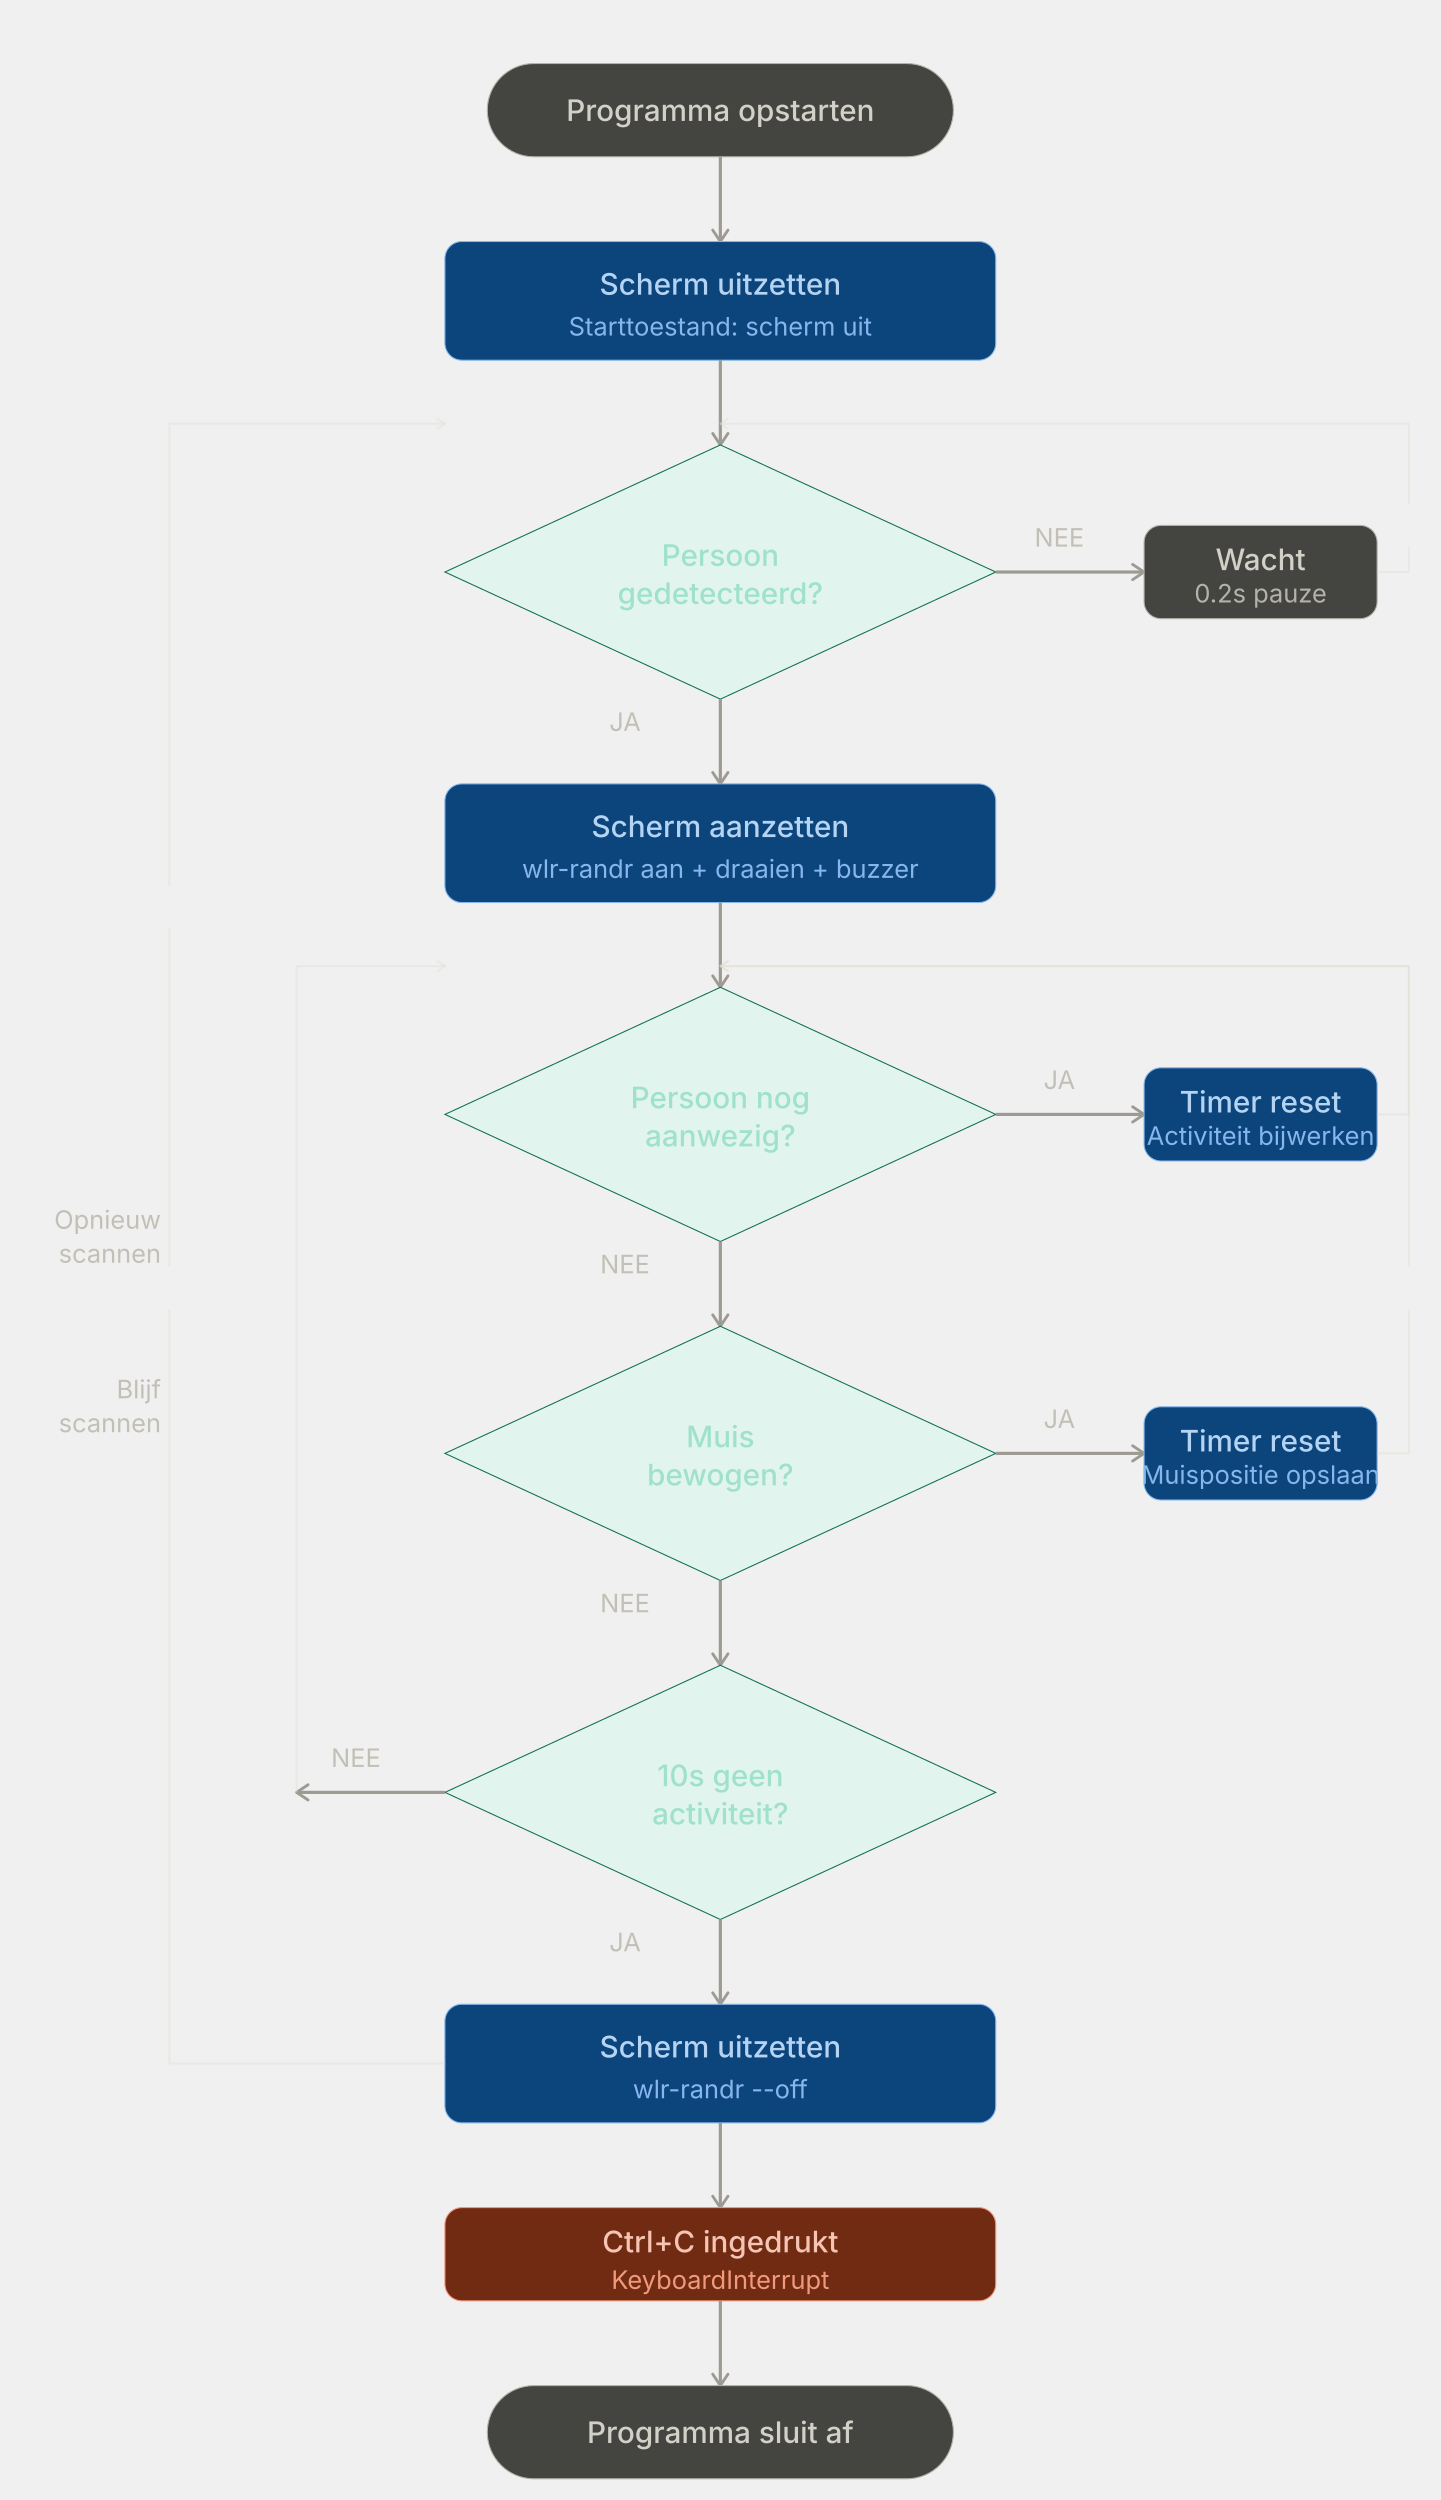
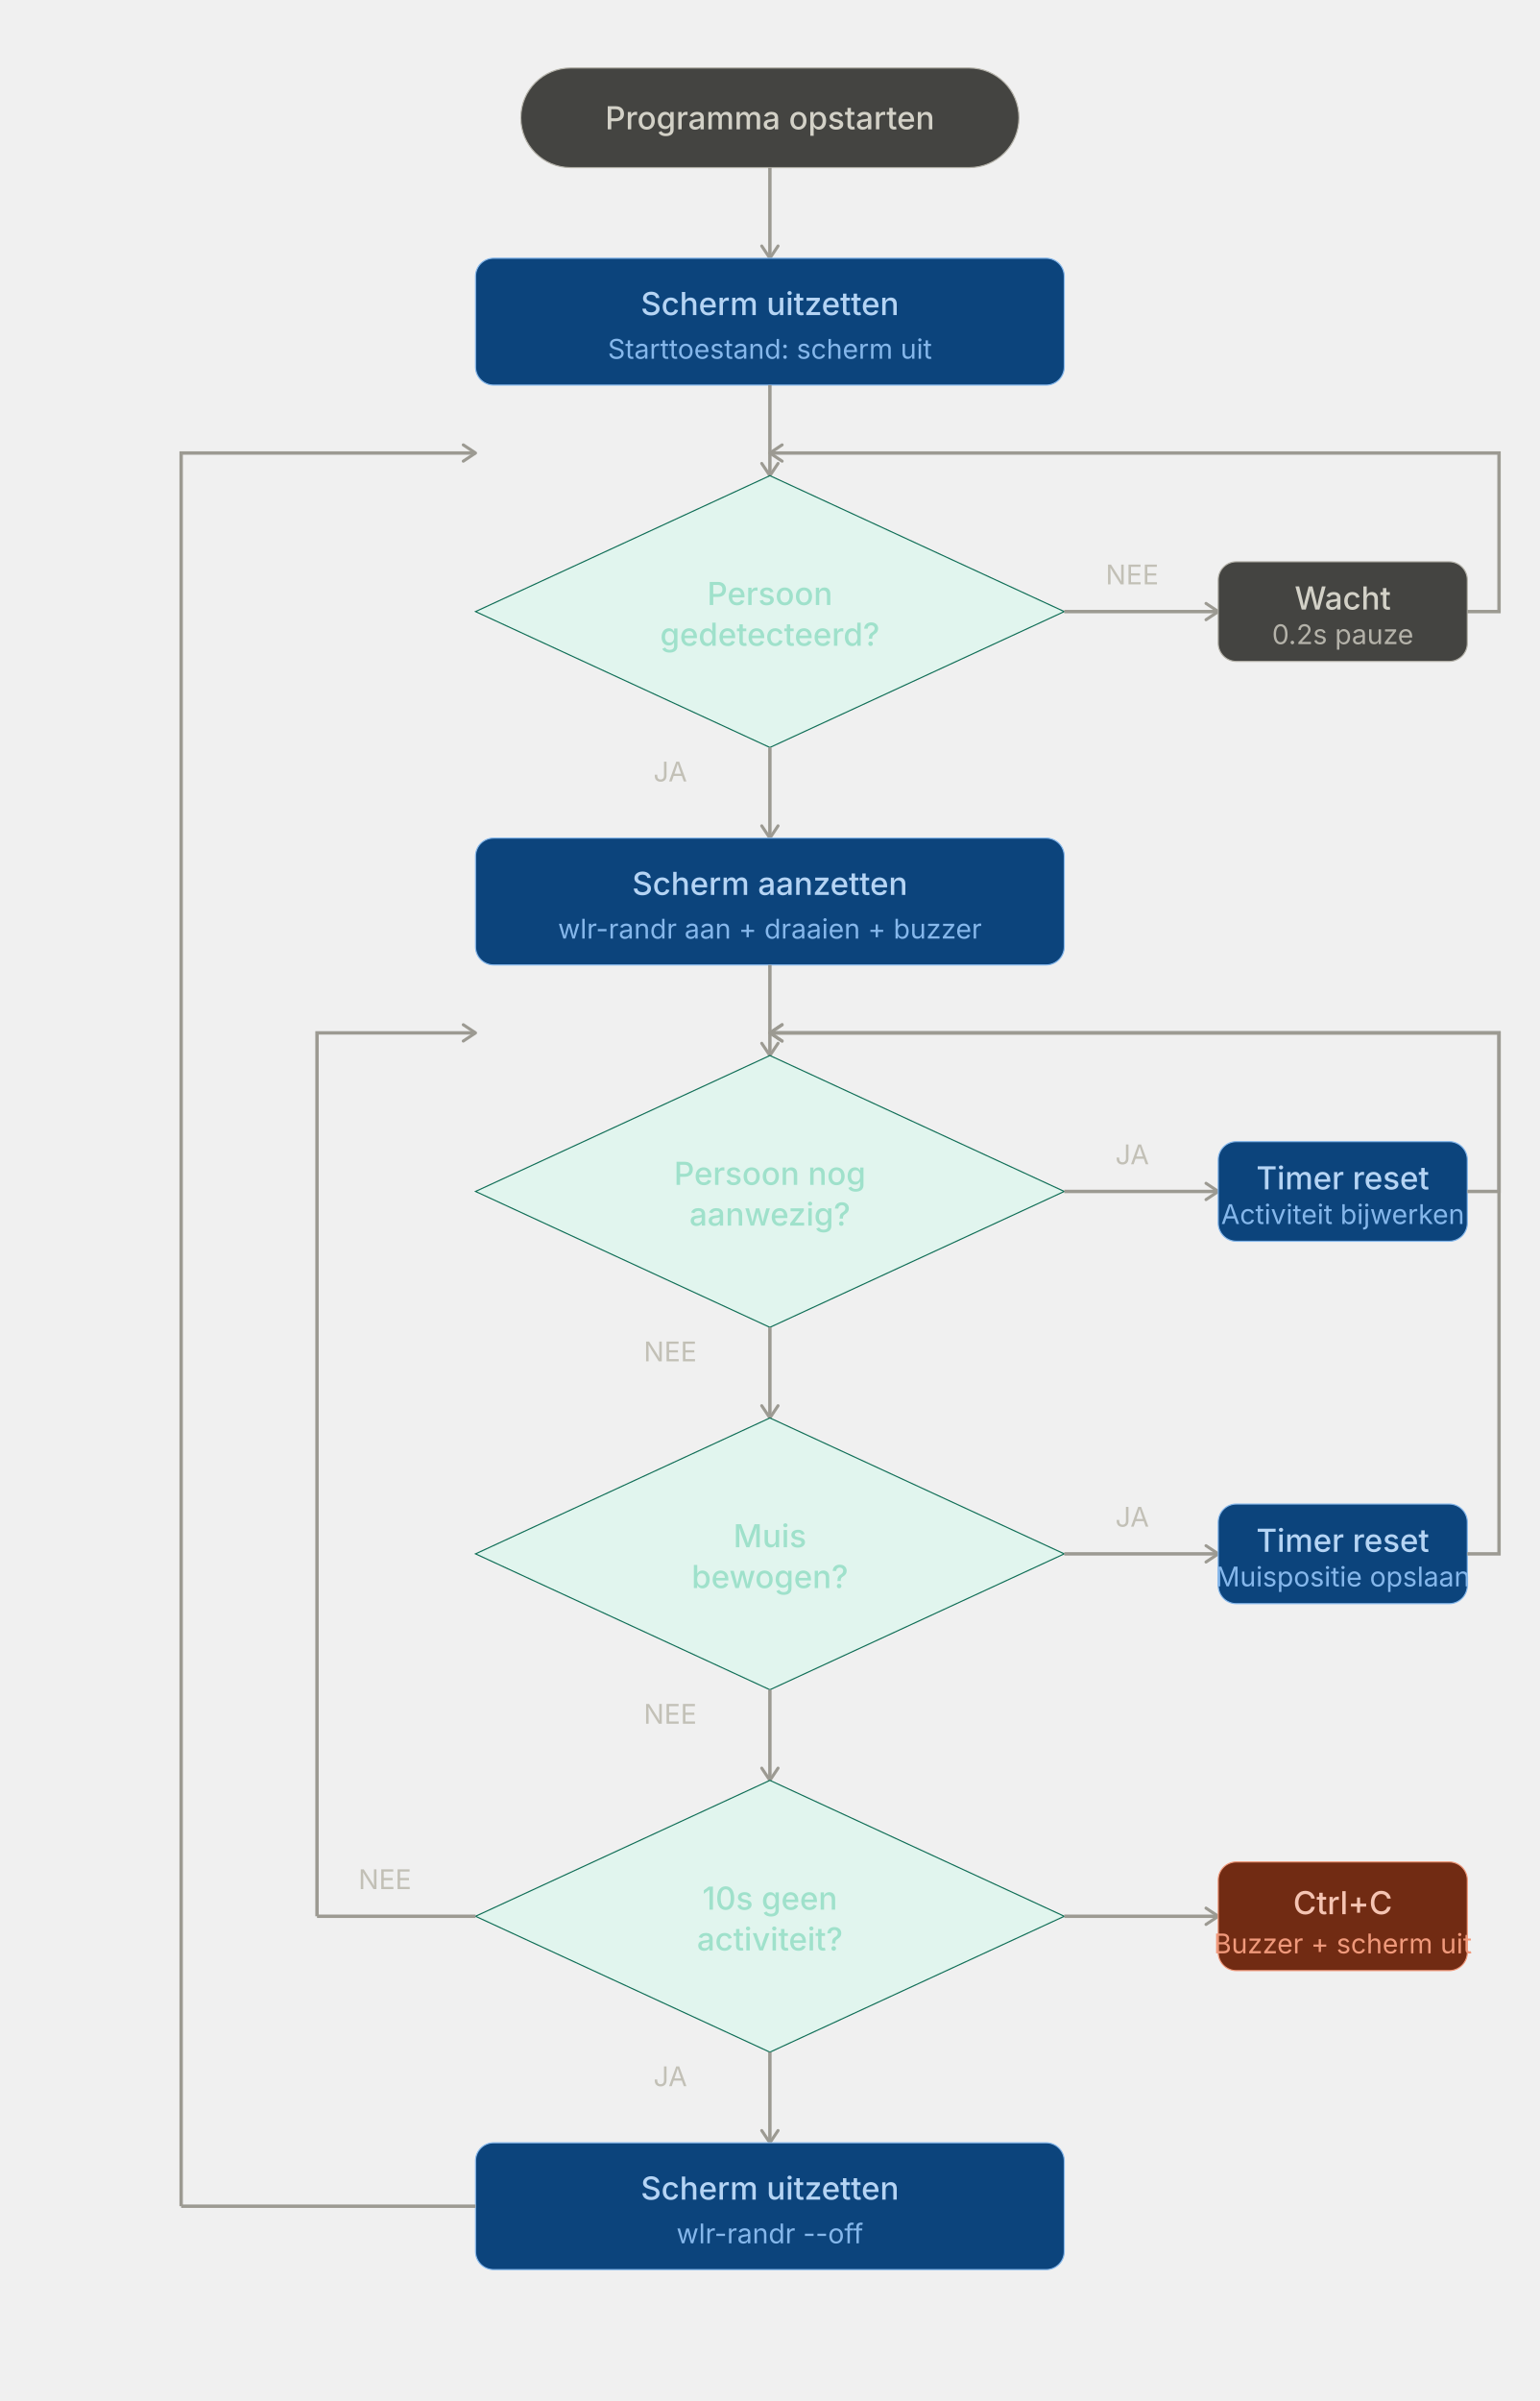
- <svg xmlns="http://www.w3.org/2000/svg" width="100%" viewBox="0 0 680 1180" role="img">
+ <svg xmlns="http://www.w3.org/2000/svg" width="100%" viewBox="0 0 680 1060" role="img">
  <defs>
    <marker id="arrow" viewBox="0 0 10 10" refX="8" refY="5" markerWidth="6" markerHeight="6" orient="auto-start-reverse">
      <path d="M2 1L8 5L2 9" fill="none" stroke="context-stroke" stroke-width="1.5" stroke-linecap="round" stroke-linejoin="round" />
    </marker>
-     <mask id="gap-mask" maskUnits="userSpaceOnUse">
-       <rect x="0" y="0" width="680" height="1180" fill="white" />
-       <rect x="595" y="238" width="80" height="20" fill="black" rx="2" />
-       <rect x="595" y="418" width="80" height="20" fill="black" rx="2" />
-       <rect x="595" y="598" width="80" height="20" fill="black" rx="2" />
-       <rect x="595" y="750" width="80" height="20" fill="black" rx="2" />
-       <rect x="18" y="418" width="72" height="20" fill="black" rx="2" />
-       <rect x="18" y="598" width="72" height="20" fill="black" rx="2" />
-     </mask>
  </defs>
  <g>
    <rect x="230" y="30" width="220" height="44" rx="22" fill="rgb(68,68,65)" stroke="rgb(180,178,169)" stroke-width="0.5" />
    <text x="340" y="52" text-anchor="middle" dominant-baseline="central" fill="rgb(211,209,199)" font-family="'Anthropic Sans', -apple-system, BlinkMacSystemFont, 'Segoe UI', sans-serif" font-size="14" font-weight="500">Programma opstarten</text>
  </g>
  <line x1="340" y1="74" x2="340" y2="114" stroke="rgb(156,154,146)" stroke-width="1.5" marker-end="url(#arrow)" />
  <g>
    <rect x="210" y="114" width="260" height="56" rx="8" fill="rgb(12,68,124)" stroke="rgb(133,183,235)" stroke-width="0.5" />
    <text x="340" y="134" text-anchor="middle" dominant-baseline="central" fill="rgb(181,212,244)" font-family="'Anthropic Sans', -apple-system, BlinkMacSystemFont, 'Segoe UI', sans-serif" font-size="14" font-weight="500">Scherm uitzetten</text>
    <text x="340" y="154" text-anchor="middle" dominant-baseline="central" fill="rgb(133,183,235)" font-family="'Anthropic Sans', -apple-system, BlinkMacSystemFont, 'Segoe UI', sans-serif" font-size="12">Starttoestand: scherm uit</text>
  </g>
  <line x1="340" y1="170" x2="340" y2="210" stroke="rgb(156,154,146)" stroke-width="1.5" marker-end="url(#arrow)" />
  <g>
    <path d="M340,210 L470,270 L340,330 L210,270 Z" fill="rgb(225,245,238)" stroke="rgb(15,110,86)" stroke-width="0.5" />
    <text x="340" y="262" text-anchor="middle" dominant-baseline="central" fill="rgb(159,225,203)" font-family="'Anthropic Sans', -apple-system, BlinkMacSystemFont, 'Segoe UI', sans-serif" font-size="14" font-weight="500">Persoon</text>
    <text x="340" y="280" text-anchor="middle" dominant-baseline="central" fill="rgb(159,225,203)" font-family="'Anthropic Sans', -apple-system, BlinkMacSystemFont, 'Segoe UI', sans-serif" font-size="14" font-weight="500">gedetecteerd?</text>
  </g>
-   <line x1="470" y1="270" x2="540" y2="270" stroke="rgb(156,154,146)" stroke-width="1.5" marker-end="url(#arrow)" />
+   <line x1="470" y1="270" x2="538" y2="270" stroke="rgb(156,154,146)" stroke-width="1.5" marker-end="url(#arrow)" />
  <text x="500" y="258" text-anchor="middle" fill="rgb(194,192,182)" font-family="'Anthropic Sans', -apple-system, BlinkMacSystemFont, 'Segoe UI', sans-serif" font-size="12">NEE</text>
  <g>
-     <rect x="540" y="248" width="110" height="44" rx="8" fill="rgb(68,68,65)" stroke="rgb(180,178,169)" stroke-width="0.5" />
-     <text x="595" y="264" text-anchor="middle" dominant-baseline="central" fill="rgb(211,209,199)" font-family="'Anthropic Sans', -apple-system, BlinkMacSystemFont, 'Segoe UI', sans-serif" font-size="14" font-weight="500">Wacht</text>
-     <text x="595" y="280" text-anchor="middle" dominant-baseline="central" fill="rgb(180,178,169)" font-family="'Anthropic Sans', -apple-system, BlinkMacSystemFont, 'Segoe UI', sans-serif" font-size="12">0.2s pauze</text>
+     <rect x="538" y="248" width="110" height="44" rx="8" fill="rgb(68,68,65)" stroke="rgb(180,178,169)" stroke-width="0.5" />
+     <text x="593" y="264" text-anchor="middle" dominant-baseline="central" fill="rgb(211,209,199)" font-family="'Anthropic Sans', -apple-system, BlinkMacSystemFont, 'Segoe UI', sans-serif" font-size="14" font-weight="500">Wacht</text>
+     <text x="593" y="280" text-anchor="middle" dominant-baseline="central" fill="rgb(180,178,169)" font-family="'Anthropic Sans', -apple-system, BlinkMacSystemFont, 'Segoe UI', sans-serif" font-size="12">0.2s pauze</text>
  </g>
-   <path d="M650 270 L665 270 L665 200 L340 200" fill="none" stroke="rgba(222,220,209,0.4)" stroke-width="1" marker-end="url(#arrow)" mask="url(#gap-mask)" />
-   <text x="295" y="345" text-anchor="middle" fill="rgb(194,192,182)" font-family="'Anthropic Sans', -apple-system, BlinkMacSystemFont, 'Segoe UI', sans-serif" font-size="12">JA</text>
+   <path d="M648 270 L662 270 L662 200 L340 200" fill="none" stroke="rgb(156,154,146)" stroke-width="1.5" marker-end="url(#arrow)" />
+   <text x="296" y="345" text-anchor="middle" fill="rgb(194,192,182)" font-family="'Anthropic Sans', -apple-system, BlinkMacSystemFont, 'Segoe UI', sans-serif" font-size="12">JA</text>
  <line x1="340" y1="330" x2="340" y2="370" stroke="rgb(156,154,146)" stroke-width="1.5" marker-end="url(#arrow)" />
  <g>
    <rect x="210" y="370" width="260" height="56" rx="8" fill="rgb(12,68,124)" stroke="rgb(133,183,235)" stroke-width="0.5" />
    <text x="340" y="390" text-anchor="middle" dominant-baseline="central" fill="rgb(181,212,244)" font-family="'Anthropic Sans', -apple-system, BlinkMacSystemFont, 'Segoe UI', sans-serif" font-size="14" font-weight="500">Scherm aanzetten</text>
    <text x="340" y="410" text-anchor="middle" dominant-baseline="central" fill="rgb(133,183,235)" font-family="'Anthropic Sans', -apple-system, BlinkMacSystemFont, 'Segoe UI', sans-serif" font-size="12">wlr-randr aan + draaien + buzzer</text>
  </g>
  <line x1="340" y1="426" x2="340" y2="466" stroke="rgb(156,154,146)" stroke-width="1.5" marker-end="url(#arrow)" />
  <g>
    <path d="M340,466 L470,526 L340,586 L210,526 Z" fill="rgb(225,245,238)" stroke="rgb(15,110,86)" stroke-width="0.5" />
    <text x="340" y="518" text-anchor="middle" dominant-baseline="central" fill="rgb(159,225,203)" font-family="'Anthropic Sans', -apple-system, BlinkMacSystemFont, 'Segoe UI', sans-serif" font-size="14" font-weight="500">Persoon nog</text>
    <text x="340" y="536" text-anchor="middle" dominant-baseline="central" fill="rgb(159,225,203)" font-family="'Anthropic Sans', -apple-system, BlinkMacSystemFont, 'Segoe UI', sans-serif" font-size="14" font-weight="500">aanwezig?</text>
  </g>
-   <line x1="470" y1="526" x2="540" y2="526" stroke="rgb(156,154,146)" stroke-width="1.5" marker-end="url(#arrow)" />
+   <line x1="470" y1="526" x2="538" y2="526" stroke="rgb(156,154,146)" stroke-width="1.5" marker-end="url(#arrow)" />
  <text x="500" y="514" text-anchor="middle" fill="rgb(194,192,182)" font-family="'Anthropic Sans', -apple-system, BlinkMacSystemFont, 'Segoe UI', sans-serif" font-size="12">JA</text>
  <g>
-     <rect x="540" y="504" width="110" height="44" rx="8" fill="rgb(12,68,124)" stroke="rgb(133,183,235)" stroke-width="0.5" />
-     <text x="595" y="520" text-anchor="middle" dominant-baseline="central" fill="rgb(181,212,244)" font-family="'Anthropic Sans', -apple-system, BlinkMacSystemFont, 'Segoe UI', sans-serif" font-size="14" font-weight="500">Timer reset</text>
-     <text x="595" y="536" text-anchor="middle" dominant-baseline="central" fill="rgb(133,183,235)" font-family="'Anthropic Sans', -apple-system, BlinkMacSystemFont, 'Segoe UI', sans-serif" font-size="12">Activiteit bijwerken</text>
+     <rect x="538" y="504" width="110" height="44" rx="8" fill="rgb(12,68,124)" stroke="rgb(133,183,235)" stroke-width="0.5" />
+     <text x="593" y="520" text-anchor="middle" dominant-baseline="central" fill="rgb(181,212,244)" font-family="'Anthropic Sans', -apple-system, BlinkMacSystemFont, 'Segoe UI', sans-serif" font-size="14" font-weight="500">Timer reset</text>
+     <text x="593" y="536" text-anchor="middle" dominant-baseline="central" fill="rgb(133,183,235)" font-family="'Anthropic Sans', -apple-system, BlinkMacSystemFont, 'Segoe UI', sans-serif" font-size="12">Activiteit bijwerken</text>
  </g>
-   <path d="M650 526 L665 526 L665 456 L340 456" fill="none" stroke="rgba(222,220,209,0.4)" stroke-width="1" marker-end="url(#arrow)" mask="url(#gap-mask)" />
-   <text x="295" y="601" text-anchor="middle" fill="rgb(194,192,182)" font-family="'Anthropic Sans', -apple-system, BlinkMacSystemFont, 'Segoe UI', sans-serif" font-size="12">NEE</text>
+   <path d="M648 526 L662 526 L662 456 L340 456" fill="none" stroke="rgb(156,154,146)" stroke-width="1.5" marker-end="url(#arrow)" />
+   <text x="296" y="601" text-anchor="middle" fill="rgb(194,192,182)" font-family="'Anthropic Sans', -apple-system, BlinkMacSystemFont, 'Segoe UI', sans-serif" font-size="12">NEE</text>
  <line x1="340" y1="586" x2="340" y2="626" stroke="rgb(156,154,146)" stroke-width="1.5" marker-end="url(#arrow)" />
  <g>
    <path d="M340,626 L470,686 L340,746 L210,686 Z" fill="rgb(225,245,238)" stroke="rgb(15,110,86)" stroke-width="0.5" />
    <text x="340" y="678" text-anchor="middle" dominant-baseline="central" fill="rgb(159,225,203)" font-family="'Anthropic Sans', -apple-system, BlinkMacSystemFont, 'Segoe UI', sans-serif" font-size="14" font-weight="500">Muis</text>
    <text x="340" y="696" text-anchor="middle" dominant-baseline="central" fill="rgb(159,225,203)" font-family="'Anthropic Sans', -apple-system, BlinkMacSystemFont, 'Segoe UI', sans-serif" font-size="14" font-weight="500">bewogen?</text>
  </g>
-   <line x1="470" y1="686" x2="540" y2="686" stroke="rgb(156,154,146)" stroke-width="1.5" marker-end="url(#arrow)" />
+   <line x1="470" y1="686" x2="538" y2="686" stroke="rgb(156,154,146)" stroke-width="1.5" marker-end="url(#arrow)" />
  <text x="500" y="674" text-anchor="middle" fill="rgb(194,192,182)" font-family="'Anthropic Sans', -apple-system, BlinkMacSystemFont, 'Segoe UI', sans-serif" font-size="12">JA</text>
  <g>
-     <rect x="540" y="664" width="110" height="44" rx="8" fill="rgb(12,68,124)" stroke="rgb(133,183,235)" stroke-width="0.5" />
-     <text x="595" y="680" text-anchor="middle" dominant-baseline="central" fill="rgb(181,212,244)" font-family="'Anthropic Sans', -apple-system, BlinkMacSystemFont, 'Segoe UI', sans-serif" font-size="14" font-weight="500">Timer reset</text>
-     <text x="595" y="696" text-anchor="middle" dominant-baseline="central" fill="rgb(133,183,235)" font-family="'Anthropic Sans', -apple-system, BlinkMacSystemFont, 'Segoe UI', sans-serif" font-size="12">Muispositie opslaan</text>
+     <rect x="538" y="664" width="110" height="44" rx="8" fill="rgb(12,68,124)" stroke="rgb(133,183,235)" stroke-width="0.5" />
+     <text x="593" y="680" text-anchor="middle" dominant-baseline="central" fill="rgb(181,212,244)" font-family="'Anthropic Sans', -apple-system, BlinkMacSystemFont, 'Segoe UI', sans-serif" font-size="14" font-weight="500">Timer reset</text>
+     <text x="593" y="696" text-anchor="middle" dominant-baseline="central" fill="rgb(133,183,235)" font-family="'Anthropic Sans', -apple-system, BlinkMacSystemFont, 'Segoe UI', sans-serif" font-size="12">Muispositie opslaan</text>
  </g>
-   <path d="M650 686 L665 686 L665 456 L340 456" fill="none" stroke="rgba(222,220,209,0.4)" stroke-width="1" marker-end="url(#arrow)" mask="url(#gap-mask)" />
-   <text x="295" y="761" text-anchor="middle" fill="rgb(194,192,182)" font-family="'Anthropic Sans', -apple-system, BlinkMacSystemFont, 'Segoe UI', sans-serif" font-size="12">NEE</text>
+   <path d="M648 686 L662 686 L662 456 L340 456" fill="none" stroke="rgb(156,154,146)" stroke-width="1.5" marker-end="url(#arrow)" />
+   <text x="296" y="761" text-anchor="middle" fill="rgb(194,192,182)" font-family="'Anthropic Sans', -apple-system, BlinkMacSystemFont, 'Segoe UI', sans-serif" font-size="12">NEE</text>
  <line x1="340" y1="746" x2="340" y2="786" stroke="rgb(156,154,146)" stroke-width="1.5" marker-end="url(#arrow)" />
  <g>
    <path d="M340,786 L470,846 L340,906 L210,846 Z" fill="rgb(225,245,238)" stroke="rgb(15,110,86)" stroke-width="0.5" />
    <text x="340" y="838" text-anchor="middle" dominant-baseline="central" fill="rgb(159,225,203)" font-family="'Anthropic Sans', -apple-system, BlinkMacSystemFont, 'Segoe UI', sans-serif" font-size="14" font-weight="500">10s geen</text>
    <text x="340" y="856" text-anchor="middle" dominant-baseline="central" fill="rgb(159,225,203)" font-family="'Anthropic Sans', -apple-system, BlinkMacSystemFont, 'Segoe UI', sans-serif" font-size="14" font-weight="500">activiteit?</text>
  </g>
-   <line x1="210" y1="846" x2="140" y2="846" stroke="rgb(156,154,146)" stroke-width="1.5" marker-end="url(#arrow)" />
-   <text x="168" y="834" text-anchor="middle" fill="rgb(194,192,182)" font-family="'Anthropic Sans', -apple-system, BlinkMacSystemFont, 'Segoe UI', sans-serif" font-size="12">NEE</text>
-   <path d="M140 846 L140 456 L210 456" fill="none" stroke="rgba(222,220,209,0.4)" stroke-width="1" marker-end="url(#arrow)" mask="url(#gap-mask)" />
-   <text x="76" y="660" text-anchor="end" fill="rgb(194,192,182)" font-family="'Anthropic Sans', -apple-system, BlinkMacSystemFont, 'Segoe UI', sans-serif" font-size="12">Blijf</text>
-   <text x="76" y="676" text-anchor="end" fill="rgb(194,192,182)" font-family="'Anthropic Sans', -apple-system, BlinkMacSystemFont, 'Segoe UI', sans-serif" font-size="12">scannen</text>
-   <text x="295" y="921" text-anchor="middle" fill="rgb(194,192,182)" font-family="'Anthropic Sans', -apple-system, BlinkMacSystemFont, 'Segoe UI', sans-serif" font-size="12">JA</text>
+   <line x1="210" y1="846" x2="140" y2="846" stroke="rgb(156,154,146)" stroke-width="1.5" />
+   <path d="M140 846 L140 456 L210 456" fill="none" stroke="rgb(156,154,146)" stroke-width="1.5" marker-end="url(#arrow)" />
+   <text x="170" y="834" text-anchor="middle" fill="rgb(194,192,182)" font-family="'Anthropic Sans', -apple-system, BlinkMacSystemFont, 'Segoe UI', sans-serif" font-size="12">NEE</text>
+   <line x1="470" y1="846" x2="538" y2="846" stroke="rgb(156,154,146)" stroke-width="1.5" marker-end="url(#arrow)" />
+   <g>
+     <rect x="538" y="822" width="110" height="48" rx="8" fill="rgb(113,43,19)" stroke="rgb(240,153,123)" stroke-width="0.5" />
+     <text x="593" y="840" text-anchor="middle" dominant-baseline="central" fill="rgb(245,196,179)" font-family="'Anthropic Sans', -apple-system, BlinkMacSystemFont, 'Segoe UI', sans-serif" font-size="14" font-weight="500">Ctrl+C</text>
+     <text x="593" y="858" text-anchor="middle" dominant-baseline="central" fill="rgb(240,153,123)" font-family="'Anthropic Sans', -apple-system, BlinkMacSystemFont, 'Segoe UI', sans-serif" font-size="12">Buzzer + scherm uit</text>
+   </g>
+   <text x="296" y="921" text-anchor="middle" fill="rgb(194,192,182)" font-family="'Anthropic Sans', -apple-system, BlinkMacSystemFont, 'Segoe UI', sans-serif" font-size="12">JA</text>
  <line x1="340" y1="906" x2="340" y2="946" stroke="rgb(156,154,146)" stroke-width="1.5" marker-end="url(#arrow)" />
  <g>
    <rect x="210" y="946" width="260" height="56" rx="8" fill="rgb(12,68,124)" stroke="rgb(133,183,235)" stroke-width="0.5" />
    <text x="340" y="966" text-anchor="middle" dominant-baseline="central" fill="rgb(181,212,244)" font-family="'Anthropic Sans', -apple-system, BlinkMacSystemFont, 'Segoe UI', sans-serif" font-size="14" font-weight="500">Scherm uitzetten</text>
    <text x="340" y="986" text-anchor="middle" dominant-baseline="central" fill="rgb(133,183,235)" font-family="'Anthropic Sans', -apple-system, BlinkMacSystemFont, 'Segoe UI', sans-serif" font-size="12">wlr-randr --off</text>
  </g>
-   <path d="M210 974 L80 974 L80 200 L210 200" fill="none" stroke="rgba(222,220,209,0.4)" stroke-width="1" marker-end="url(#arrow)" mask="url(#gap-mask)" />
-   <text x="76" y="580" text-anchor="end" fill="rgb(194,192,182)" font-family="'Anthropic Sans', -apple-system, BlinkMacSystemFont, 'Segoe UI', sans-serif" font-size="12">Opnieuw</text>
-   <text x="76" y="596" text-anchor="end" fill="rgb(194,192,182)" font-family="'Anthropic Sans', -apple-system, BlinkMacSystemFont, 'Segoe UI', sans-serif" font-size="12">scannen</text>
-   <line x1="340" y1="1002" x2="340" y2="1042" stroke="rgb(156,154,146)" stroke-width="1.5" marker-end="url(#arrow)" />
-   <g>
-     <rect x="210" y="1042" width="260" height="44" rx="8" fill="rgb(113,43,19)" stroke="rgb(240,153,123)" stroke-width="0.5" />
-     <text x="340" y="1058" text-anchor="middle" dominant-baseline="central" fill="rgb(245,196,179)" font-family="'Anthropic Sans', -apple-system, BlinkMacSystemFont, 'Segoe UI', sans-serif" font-size="14" font-weight="500">Ctrl+C ingedrukt</text>
-     <text x="340" y="1076" text-anchor="middle" dominant-baseline="central" fill="rgb(240,153,123)" font-family="'Anthropic Sans', -apple-system, BlinkMacSystemFont, 'Segoe UI', sans-serif" font-size="12">KeyboardInterrupt</text>
-   </g>
-   <line x1="340" y1="1086" x2="340" y2="1126" stroke="rgb(156,154,146)" stroke-width="1.5" marker-end="url(#arrow)" />
-   <g>
-     <rect x="230" y="1126" width="220" height="44" rx="22" fill="rgb(68,68,65)" stroke="rgb(180,178,169)" stroke-width="0.5" />
-     <text x="340" y="1148" text-anchor="middle" dominant-baseline="central" fill="rgb(211,209,199)" font-family="'Anthropic Sans', -apple-system, BlinkMacSystemFont, 'Segoe UI', sans-serif" font-size="14" font-weight="500">Programma sluit af</text>
-   </g>
+   <line x1="210" y1="974" x2="80" y2="974" stroke="rgb(156,154,146)" stroke-width="1.5" />
+   <path d="M80 974 L80 200 L210 200" fill="none" stroke="rgb(156,154,146)" stroke-width="1.5" marker-end="url(#arrow)" />
</svg>
